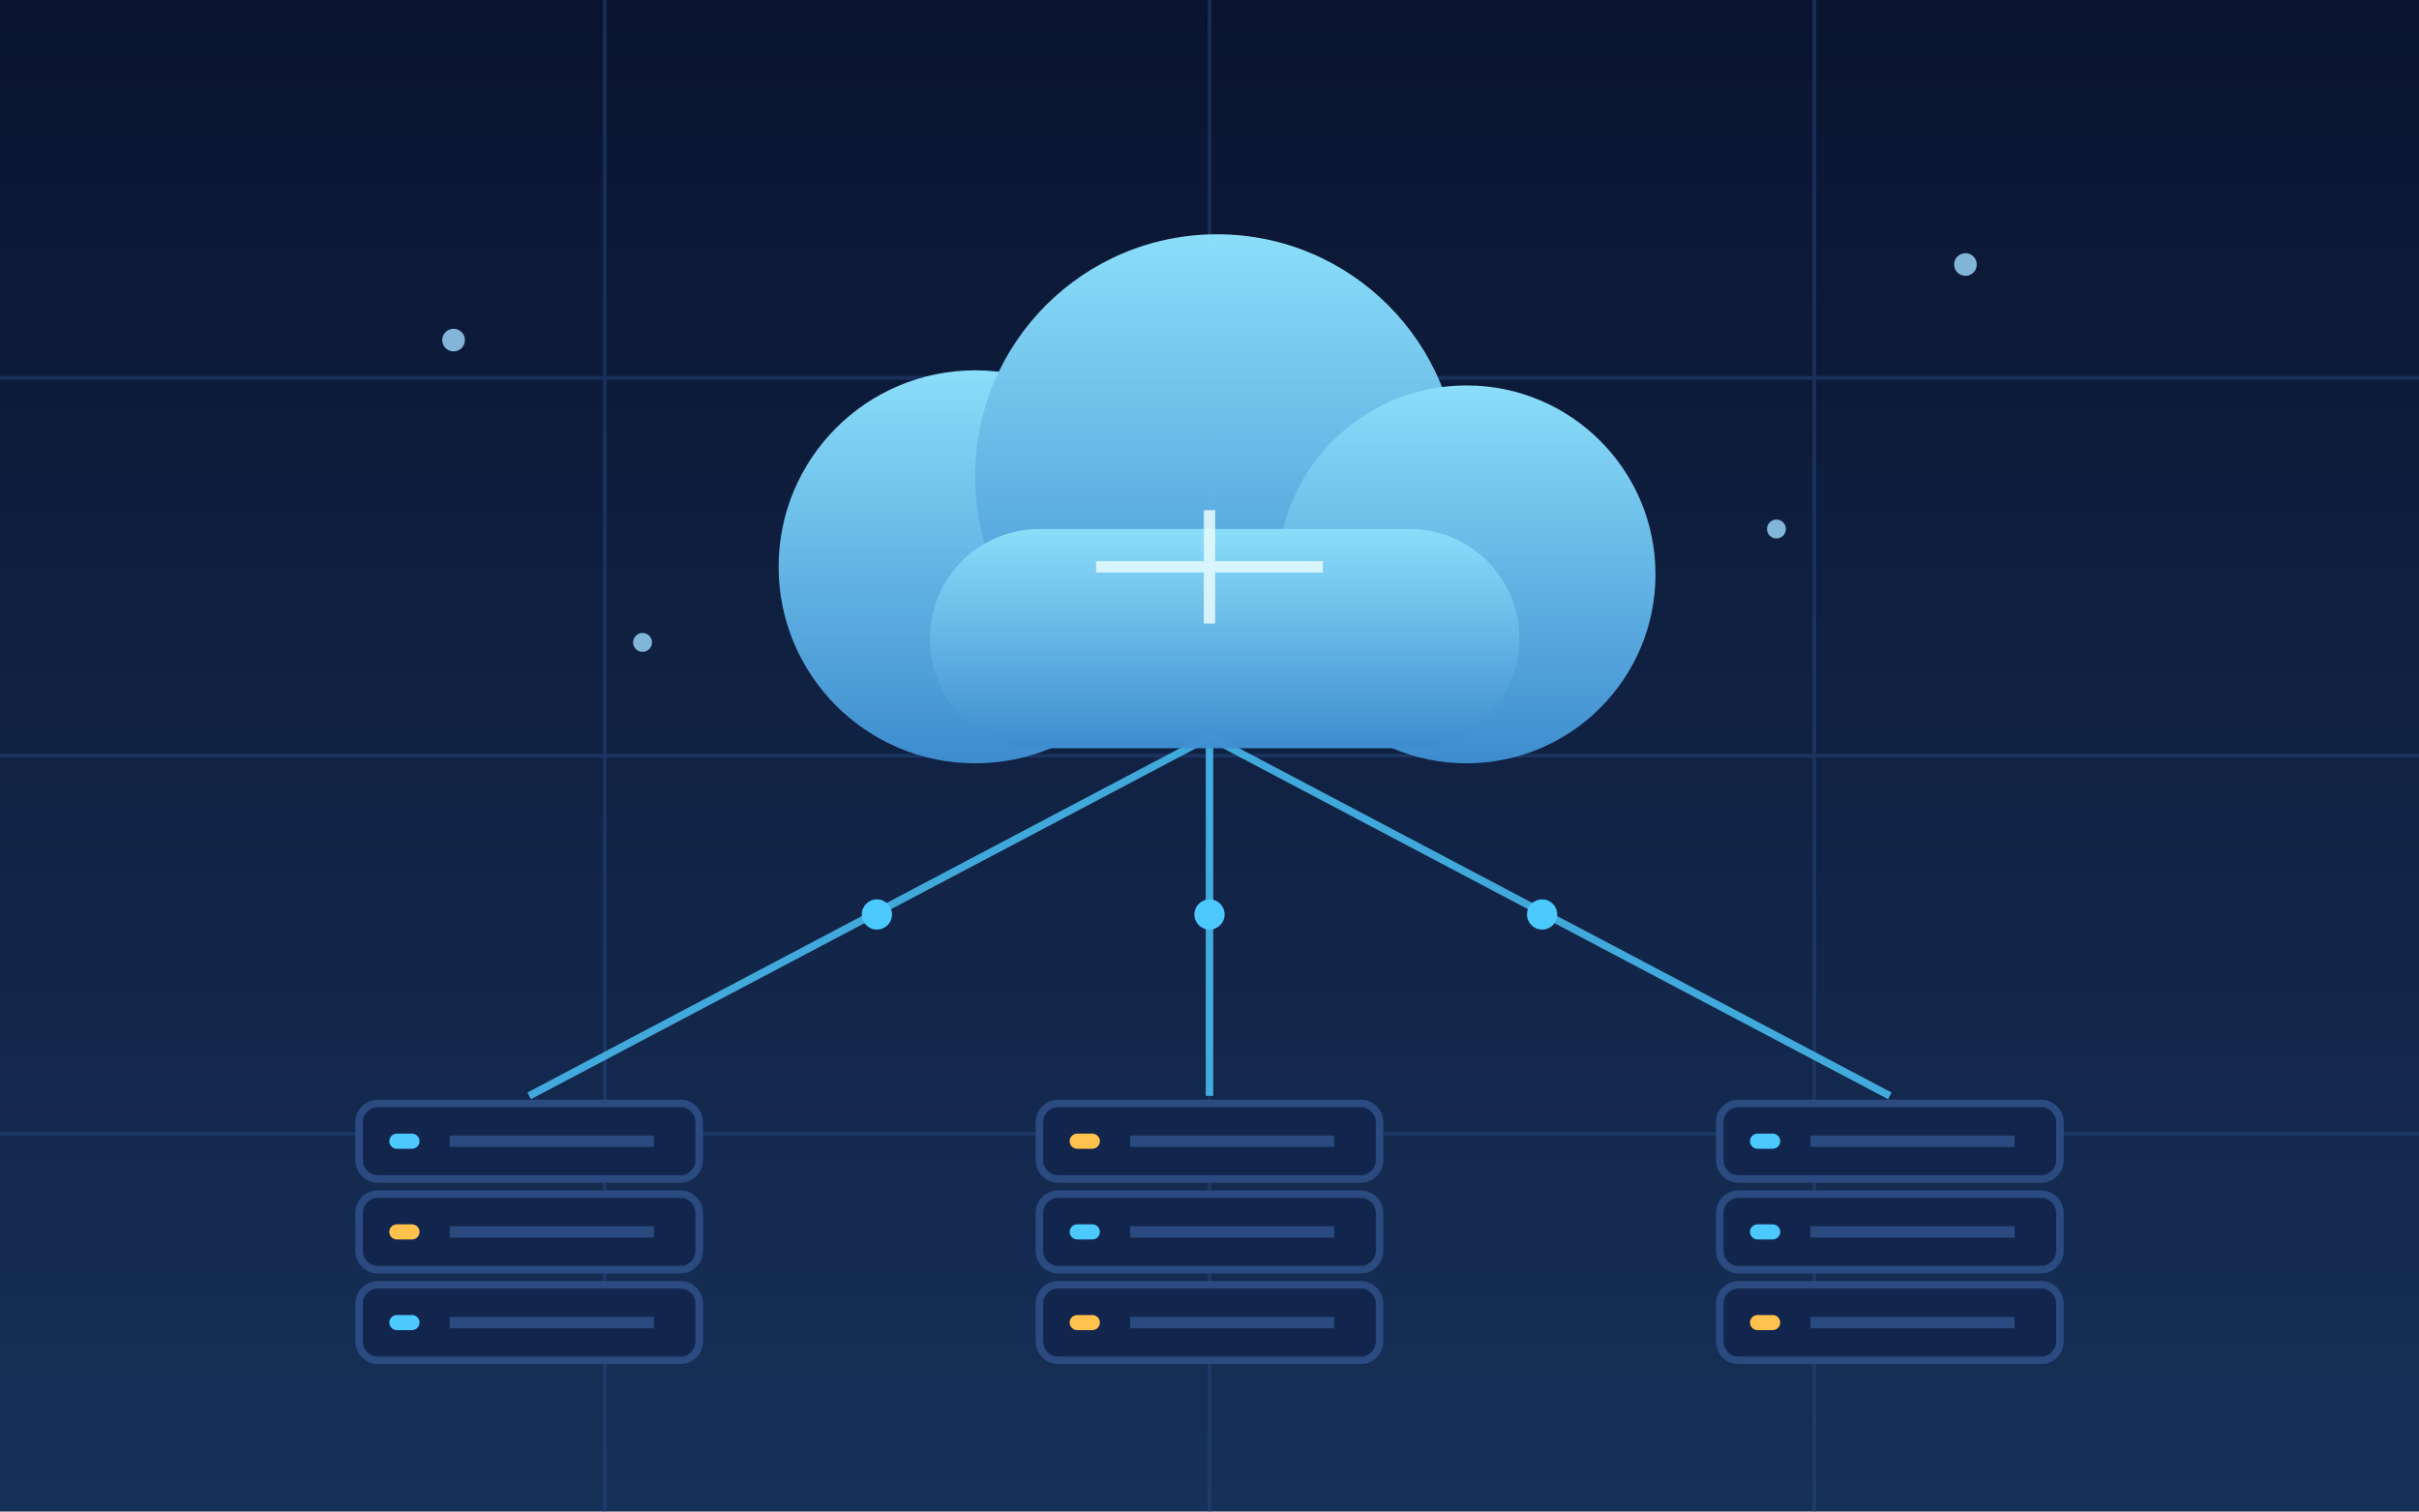
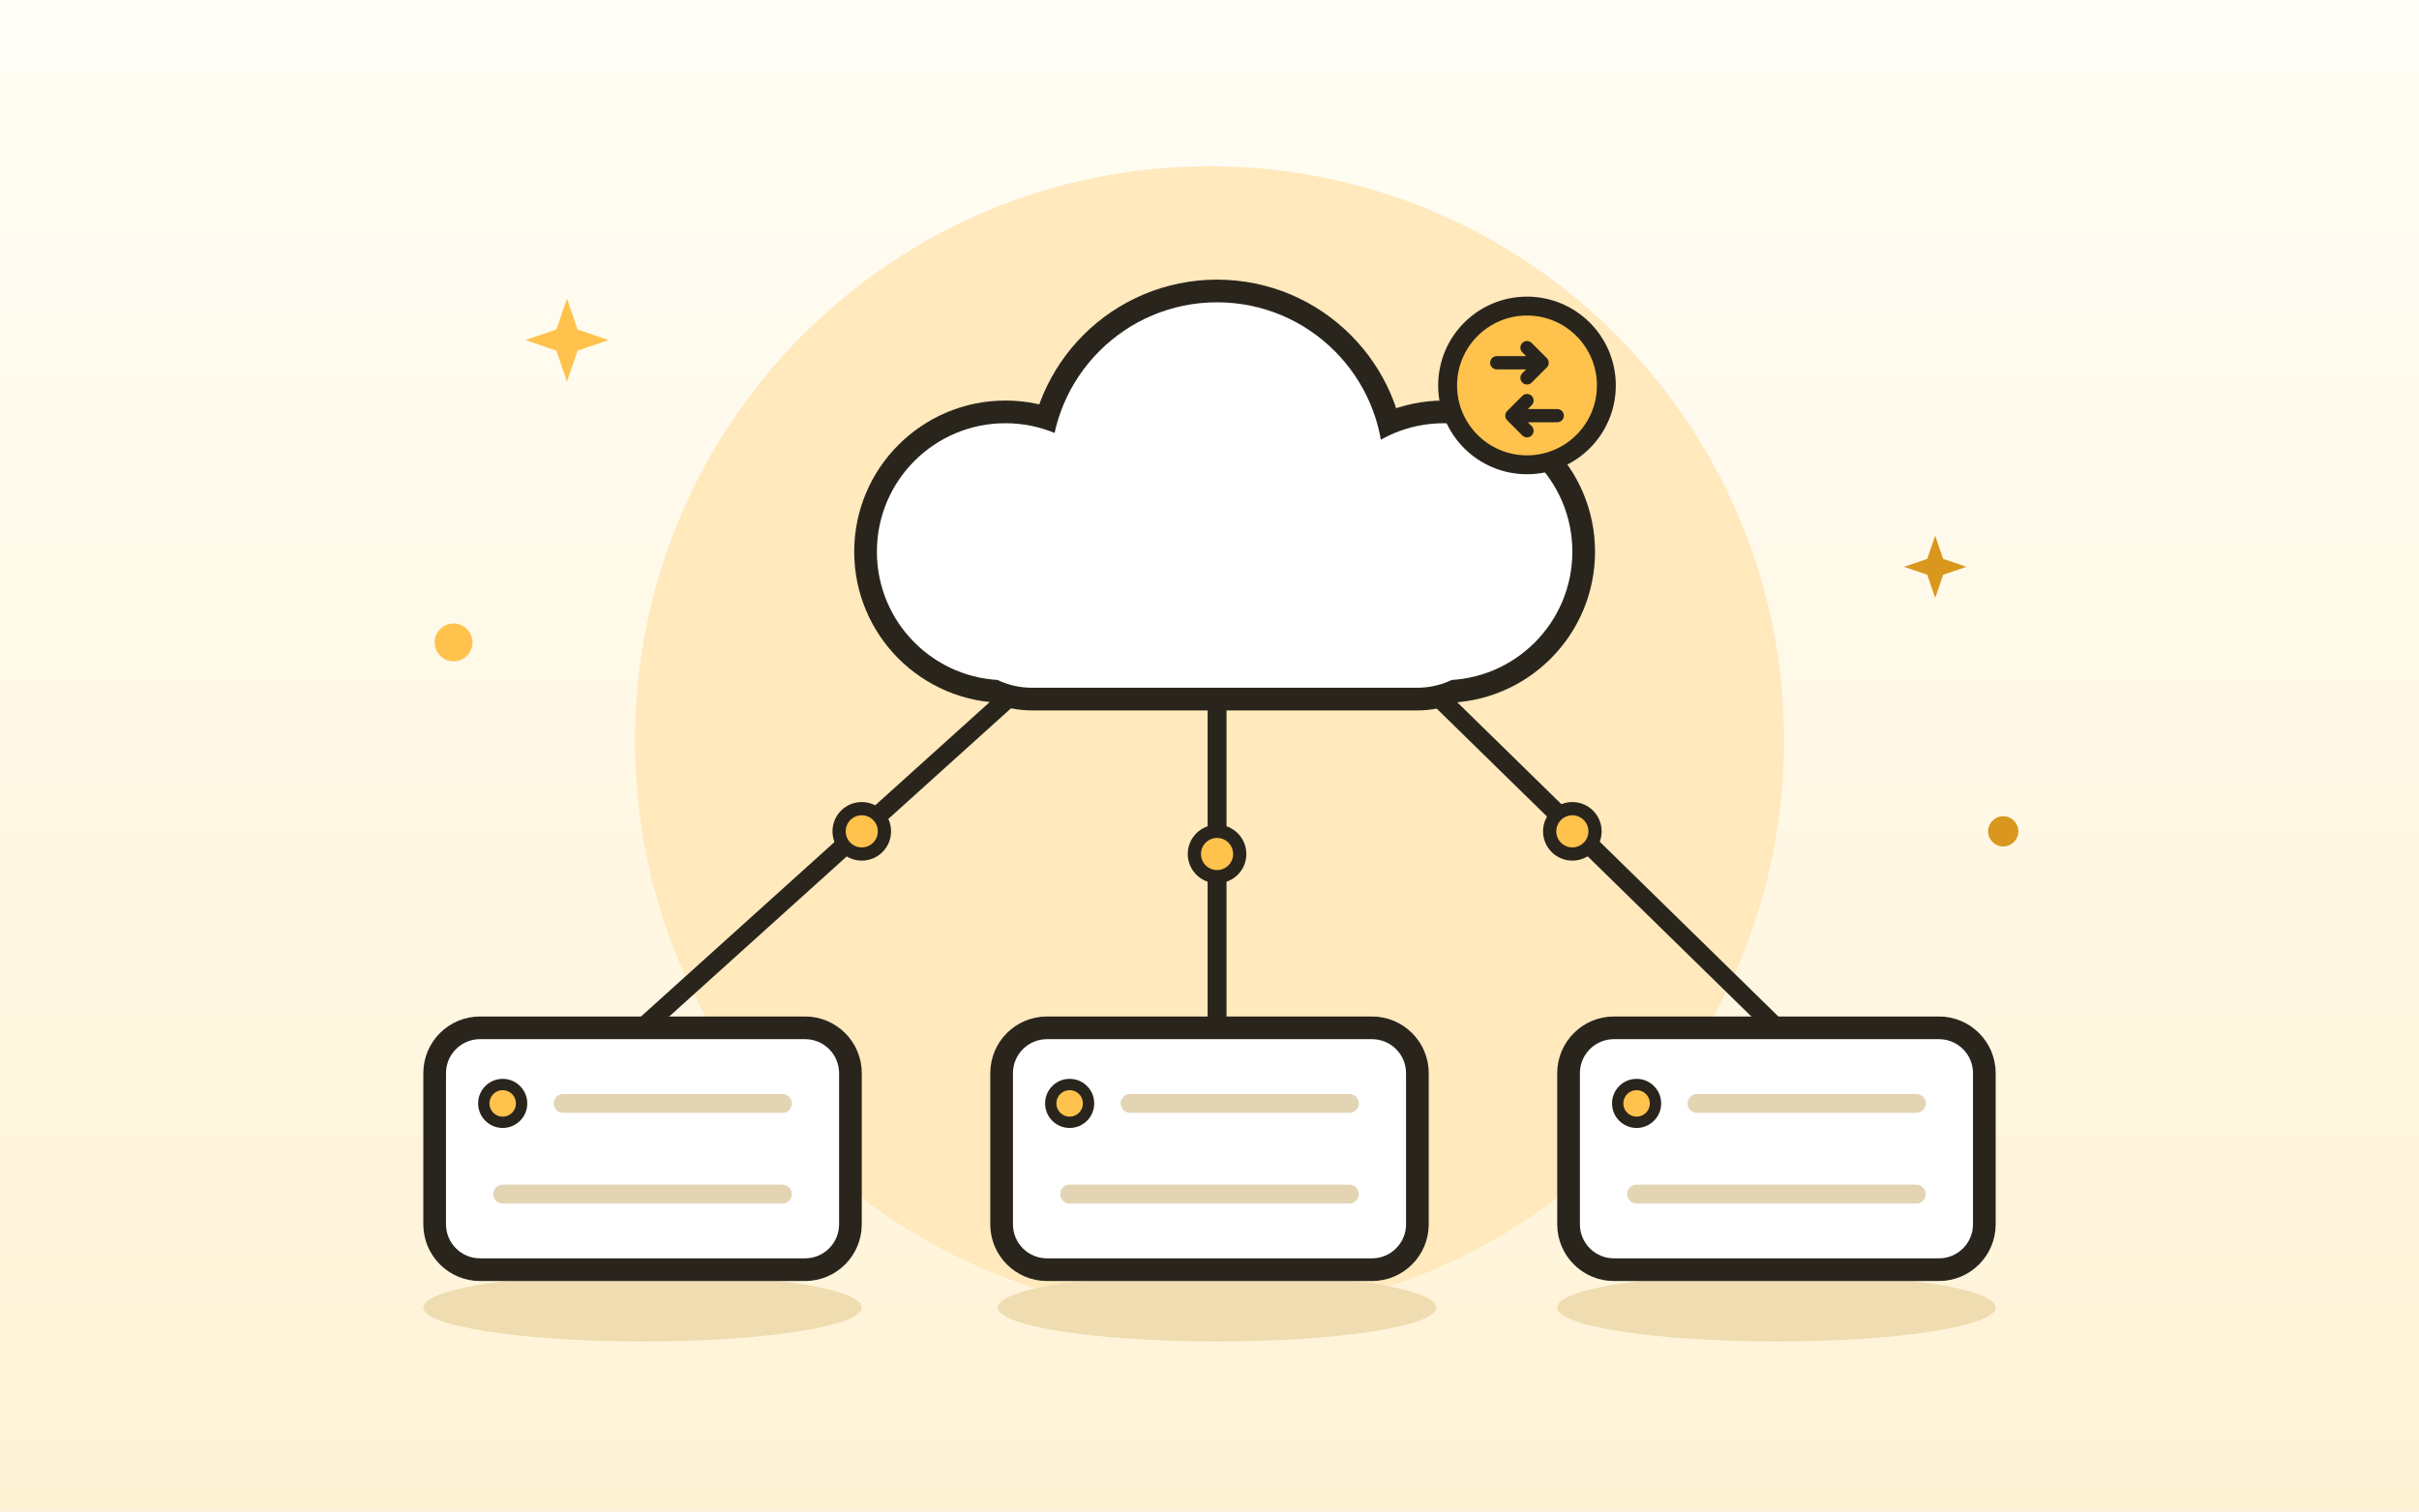
<svg xmlns="http://www.w3.org/2000/svg" viewBox="0 0 640 400" role="img" aria-label="Virtual private servers connected to the cloud">
  <defs>
    <linearGradient id="bg" x1="0" y1="0" x2="0" y2="1">
-       <stop offset="0" stop-color="#0a1430" />
-       <stop offset="1" stop-color="#173058" />
+       <stop offset="0" stop-color="#FFFDF6" />
+       <stop offset="1" stop-color="#FFF3D6" />
    </linearGradient>
-     <linearGradient id="cloud" x1="0" y1="0" x2="0" y2="1">
-       <stop offset="0" stop-color="#8fe3ff" />
-       <stop offset="1" stop-color="#3f8fd2" />
-     </linearGradient>
+     <g id="cloudShape">
+       <circle cx="266" cy="146" r="34" />
+       <circle cx="322" cy="124" r="44" />
+       <circle cx="382" cy="146" r="34" />
+       <rect x="252" y="140" width="144" height="42" rx="21" />
+     </g>
+     <g id="sparkle">
+       <path d="M0 -11 L2.8 -2.8 L11 0 L2.8 2.8 L0 11 L-2.8 2.8 L-11 0 L-2.8 -2.8 Z" />
+     </g>
  </defs>
  <rect width="640" height="400" fill="url(#bg)" />
-   <g stroke="#24457a" stroke-width="1" opacity="0.5">
-     <line x1="0" y1="100" x2="640" y2="100" />
-     <line x1="0" y1="200" x2="640" y2="200" />
-     <line x1="0" y1="300" x2="640" y2="300" />
-     <line x1="160" y1="0" x2="160" y2="400" />
-     <line x1="320" y1="0" x2="320" y2="400" />
-     <line x1="480" y1="0" x2="480" y2="400" />
+   <circle cx="320" cy="196" r="152" fill="#FFE9BD" />
+   <g stroke="#29251D" stroke-width="5" stroke-linecap="round">
+     <line x1="272" y1="180" x2="170" y2="272" />
+     <line x1="322" y1="186" x2="322" y2="272" />
+     <line x1="376" y1="180" x2="470" y2="272" />
  </g>
-   <g stroke="#4cc9ff" stroke-width="2" opacity="0.8">
-     <line x1="320" y1="195" x2="140" y2="290" />
-     <line x1="320" y1="195" x2="320" y2="290" />
-     <line x1="320" y1="195" x2="500" y2="290" />
+   <g fill="#FFC24C" stroke="#29251D" stroke-width="3.5">
+     <circle cx="228" cy="220" r="6" />
+     <circle cx="322" cy="226" r="6" />
+     <circle cx="416" cy="220" r="6" />
  </g>
-   <g fill="#4cc9ff">
-     <circle cx="232" cy="242" r="4" />
-     <circle cx="320" cy="242" r="4" />
-     <circle cx="408" cy="242" r="4" />
+   <use href="#cloudShape" fill="#29251D" stroke="#29251D" stroke-width="12" stroke-linejoin="round" />
+   <use href="#cloudShape" fill="#FFFFFF" />
+   <circle cx="404" cy="102" r="21" fill="#FFC24C" stroke="#29251D" stroke-width="5" />
+   <g stroke="#29251D" stroke-width="3.5" stroke-linecap="round" stroke-linejoin="round" fill="none">
+     <path d="M396 96 h12 m-4 -4 4 4 -4 4" />
+     <path d="M412 110 h-12 m4 -4 -4 4 4 4" />
  </g>
-   <g filter="none" opacity="0.97">
-     <circle cx="258" cy="150" r="52" fill="url(#cloud)" />
-     <circle cx="322" cy="126" r="64" fill="url(#cloud)" />
-     <circle cx="388" cy="152" r="50" fill="url(#cloud)" />
-     <rect x="246" y="140" width="156" height="58" rx="29" fill="url(#cloud)" />
+   <ellipse cx="170" cy="346" rx="58" ry="9" fill="#EFDCB0" />
+   <ellipse cx="322" cy="346" rx="58" ry="9" fill="#EFDCB0" />
+   <ellipse cx="470" cy="346" rx="58" ry="9" fill="#EFDCB0" />
+   <g>
+     <rect x="115" y="272" width="110" height="64" rx="12" fill="#FFFFFF" stroke="#29251D" stroke-width="6" />
+     <rect x="265" y="272" width="110" height="64" rx="12" fill="#FFFFFF" stroke="#29251D" stroke-width="6" />
+     <rect x="415" y="272" width="110" height="64" rx="12" fill="#FFFFFF" stroke="#29251D" stroke-width="6" />
  </g>
-   <g stroke="#e8fbff" stroke-width="3" opacity="0.85" fill="none">
-     <path d="M290 150 h60 M320 135 v30" />
+   <g stroke="#E3D5B4" stroke-width="5" stroke-linecap="round">
+     <line x1="149" y1="292" x2="207" y2="292" />
+     <line x1="133" y1="316" x2="207" y2="316" />
+     <line x1="299" y1="292" x2="357" y2="292" />
+     <line x1="283" y1="316" x2="357" y2="316" />
+     <line x1="449" y1="292" x2="507" y2="292" />
+     <line x1="433" y1="316" x2="507" y2="316" />
  </g>
-   <g>
-     <g transform="translate(95,292)">
-       <rect width="90" height="20" rx="5" fill="#12264d" stroke="#2a4a80" stroke-width="2" />
-       <rect y="24" width="90" height="20" rx="5" fill="#12264d" stroke="#2a4a80" stroke-width="2" />
-       <rect y="48" width="90" height="20" rx="5" fill="#12264d" stroke="#2a4a80" stroke-width="2" />
-       <rect x="8" y="8" width="8" height="4" rx="2" fill="#4cc9ff" />
-       <rect x="8" y="32" width="8" height="4" rx="2" fill="#ffc24c" />
-       <rect x="8" y="56" width="8" height="4" rx="2" fill="#4cc9ff" />
-       <line x1="24" y1="10" x2="78" y2="10" stroke="#2a4a80" stroke-width="3" />
-       <line x1="24" y1="34" x2="78" y2="34" stroke="#2a4a80" stroke-width="3" />
-       <line x1="24" y1="58" x2="78" y2="58" stroke="#2a4a80" stroke-width="3" />
-     </g>
-     <g transform="translate(275,292)">
-       <rect width="90" height="20" rx="5" fill="#12264d" stroke="#2a4a80" stroke-width="2" />
-       <rect y="24" width="90" height="20" rx="5" fill="#12264d" stroke="#2a4a80" stroke-width="2" />
-       <rect y="48" width="90" height="20" rx="5" fill="#12264d" stroke="#2a4a80" stroke-width="2" />
-       <rect x="8" y="8" width="8" height="4" rx="2" fill="#ffc24c" />
-       <rect x="8" y="32" width="8" height="4" rx="2" fill="#4cc9ff" />
-       <rect x="8" y="56" width="8" height="4" rx="2" fill="#ffc24c" />
-       <line x1="24" y1="10" x2="78" y2="10" stroke="#2a4a80" stroke-width="3" />
-       <line x1="24" y1="34" x2="78" y2="34" stroke="#2a4a80" stroke-width="3" />
-       <line x1="24" y1="58" x2="78" y2="58" stroke="#2a4a80" stroke-width="3" />
-     </g>
-     <g transform="translate(455,292)">
-       <rect width="90" height="20" rx="5" fill="#12264d" stroke="#2a4a80" stroke-width="2" />
-       <rect y="24" width="90" height="20" rx="5" fill="#12264d" stroke="#2a4a80" stroke-width="2" />
-       <rect y="48" width="90" height="20" rx="5" fill="#12264d" stroke="#2a4a80" stroke-width="2" />
-       <rect x="8" y="8" width="8" height="4" rx="2" fill="#4cc9ff" />
-       <rect x="8" y="32" width="8" height="4" rx="2" fill="#4cc9ff" />
-       <rect x="8" y="56" width="8" height="4" rx="2" fill="#ffc24c" />
-       <line x1="24" y1="10" x2="78" y2="10" stroke="#2a4a80" stroke-width="3" />
-       <line x1="24" y1="34" x2="78" y2="34" stroke="#2a4a80" stroke-width="3" />
-       <line x1="24" y1="58" x2="78" y2="58" stroke="#2a4a80" stroke-width="3" />
-     </g>
+   <g fill="#FFC24C" stroke="#29251D" stroke-width="3">
+     <circle cx="133" cy="292" r="5" />
+     <circle cx="283" cy="292" r="5" />
+     <circle cx="433" cy="292" r="5" />
  </g>
-   <g fill="#9fdcff" opacity="0.8">
-     <circle cx="120" cy="90" r="3" />
-     <circle cx="520" cy="70" r="3" />
-     <circle cx="470" cy="140" r="2.5" />
-     <circle cx="170" cy="170" r="2.5" />
-   </g>
+   <use href="#sparkle" transform="translate(150,90)" fill="#FFC24C" />
+   <use href="#sparkle" transform="translate(512,150) scale(0.75)" fill="#D9971E" />
+   <circle cx="120" cy="170" r="5" fill="#FFC24C" />
+   <circle cx="530" cy="220" r="4" fill="#D9971E" />
</svg>
